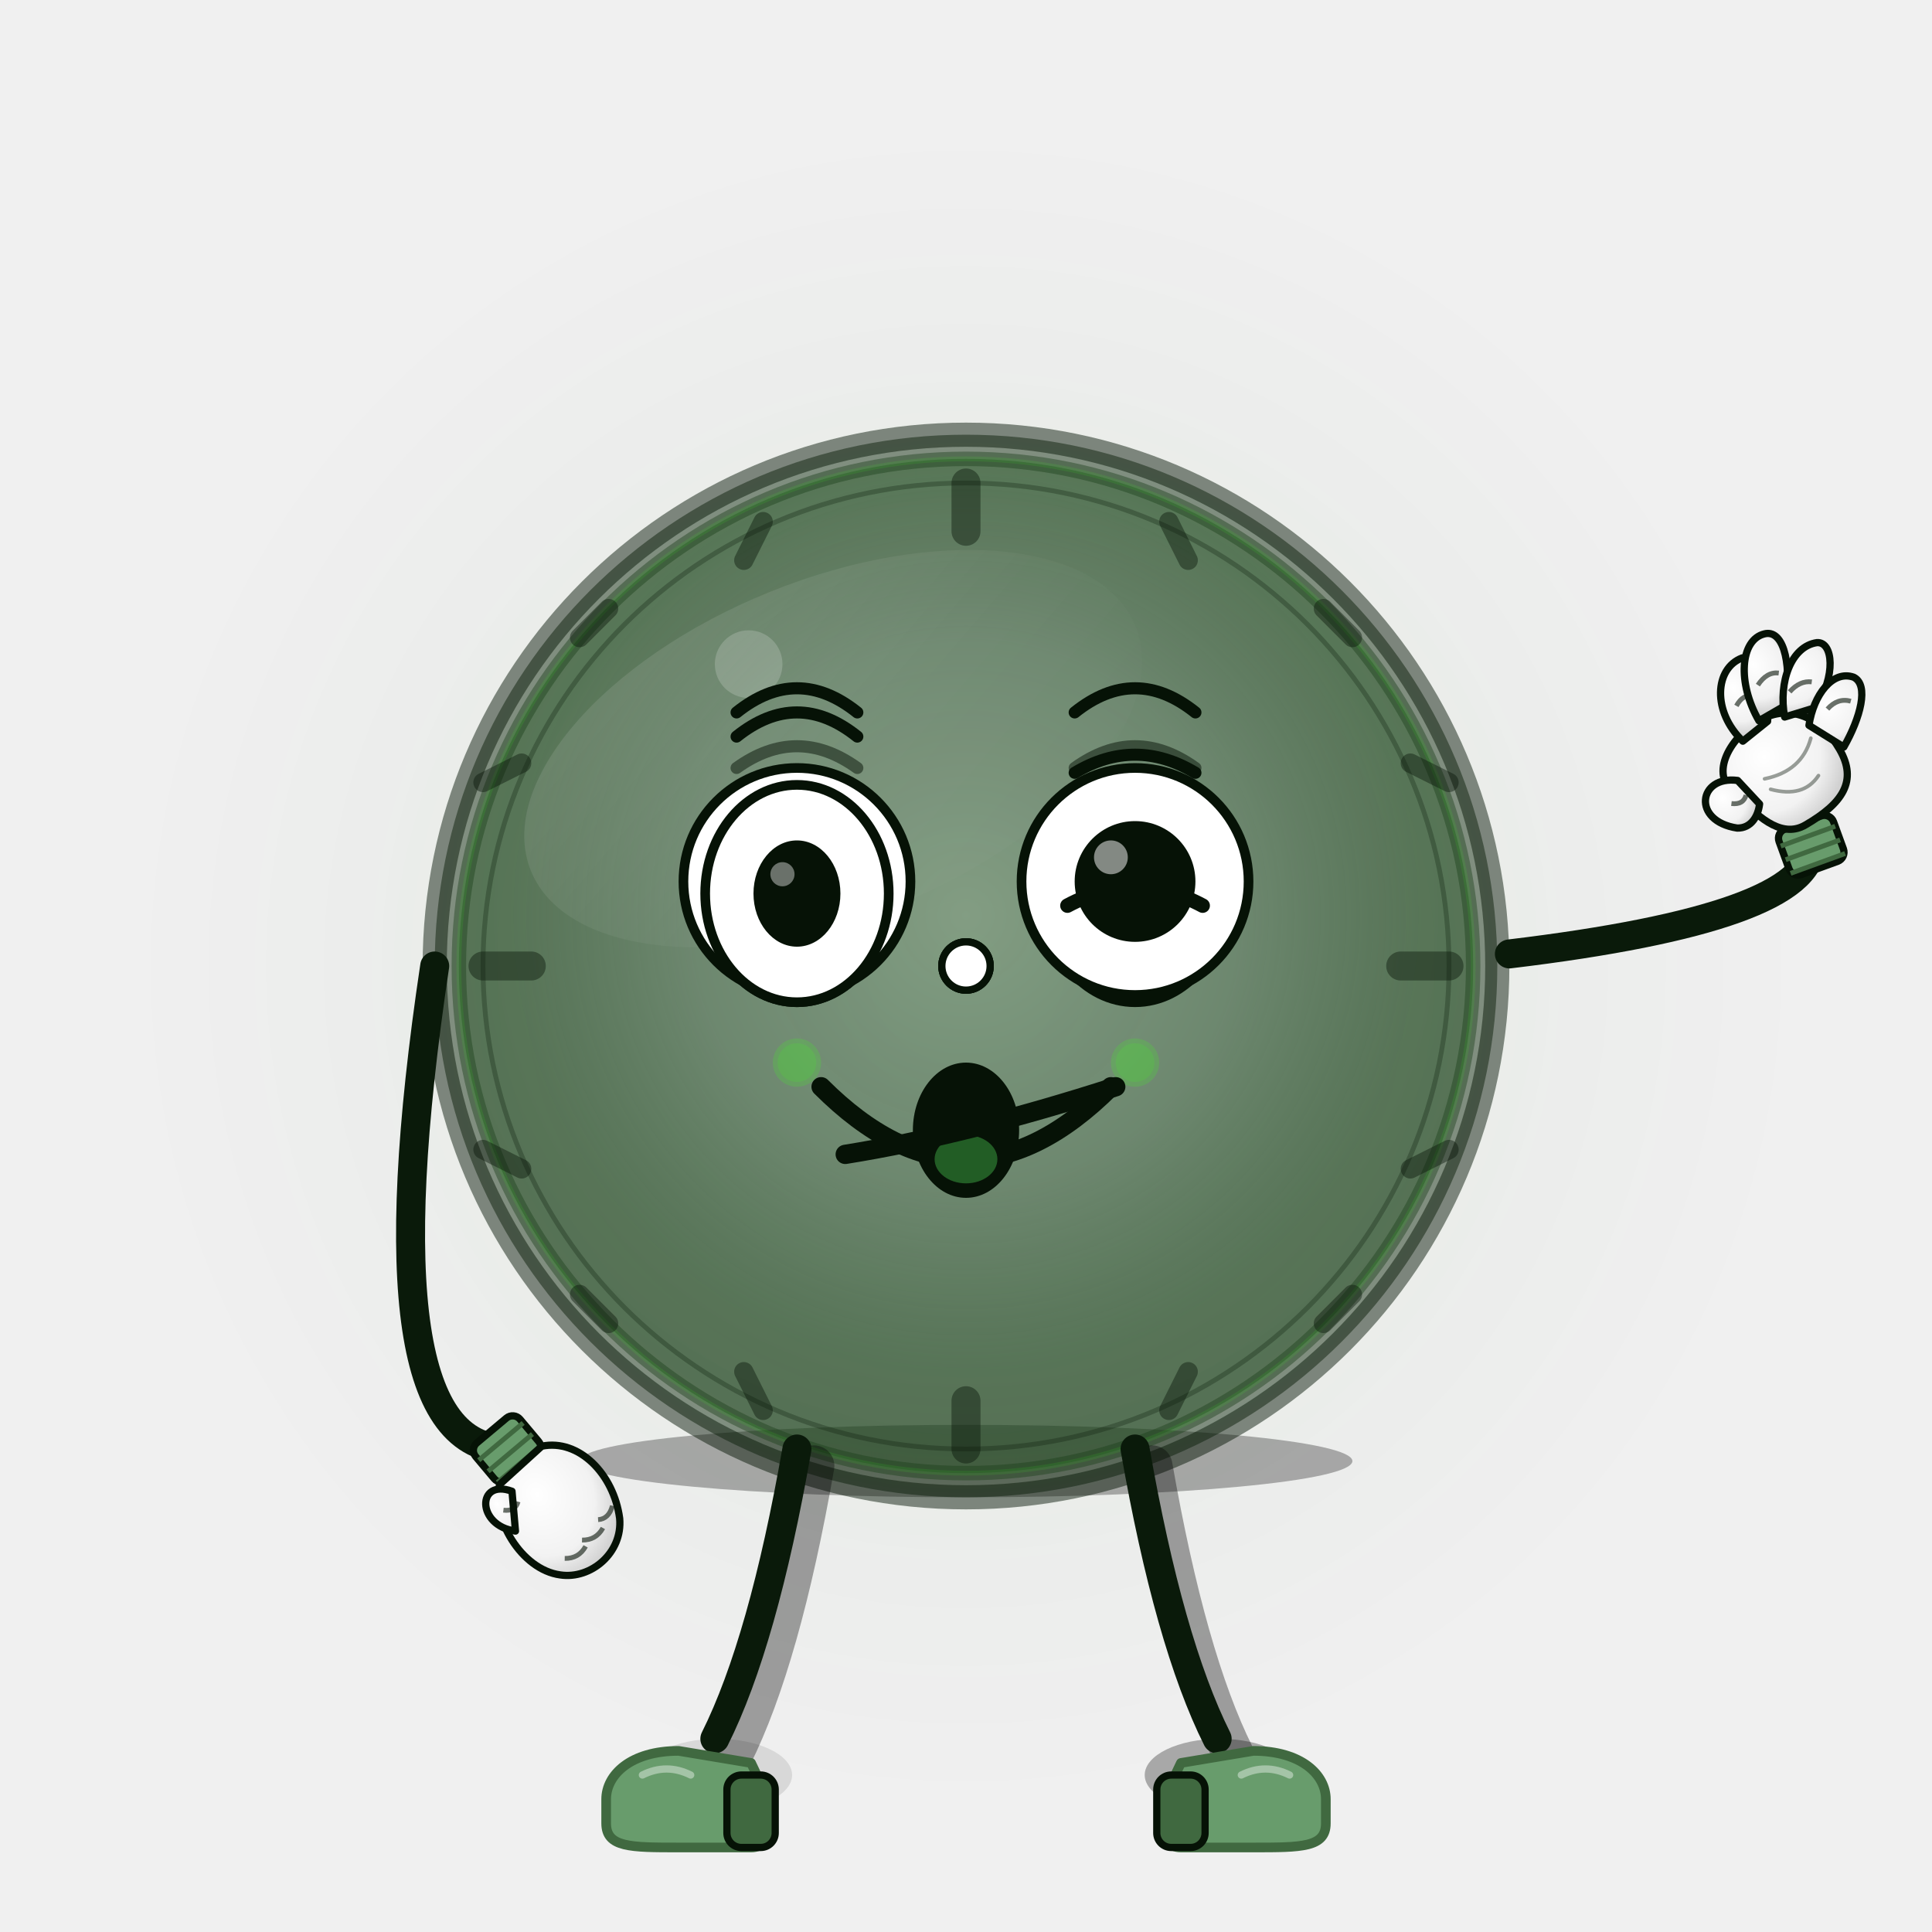
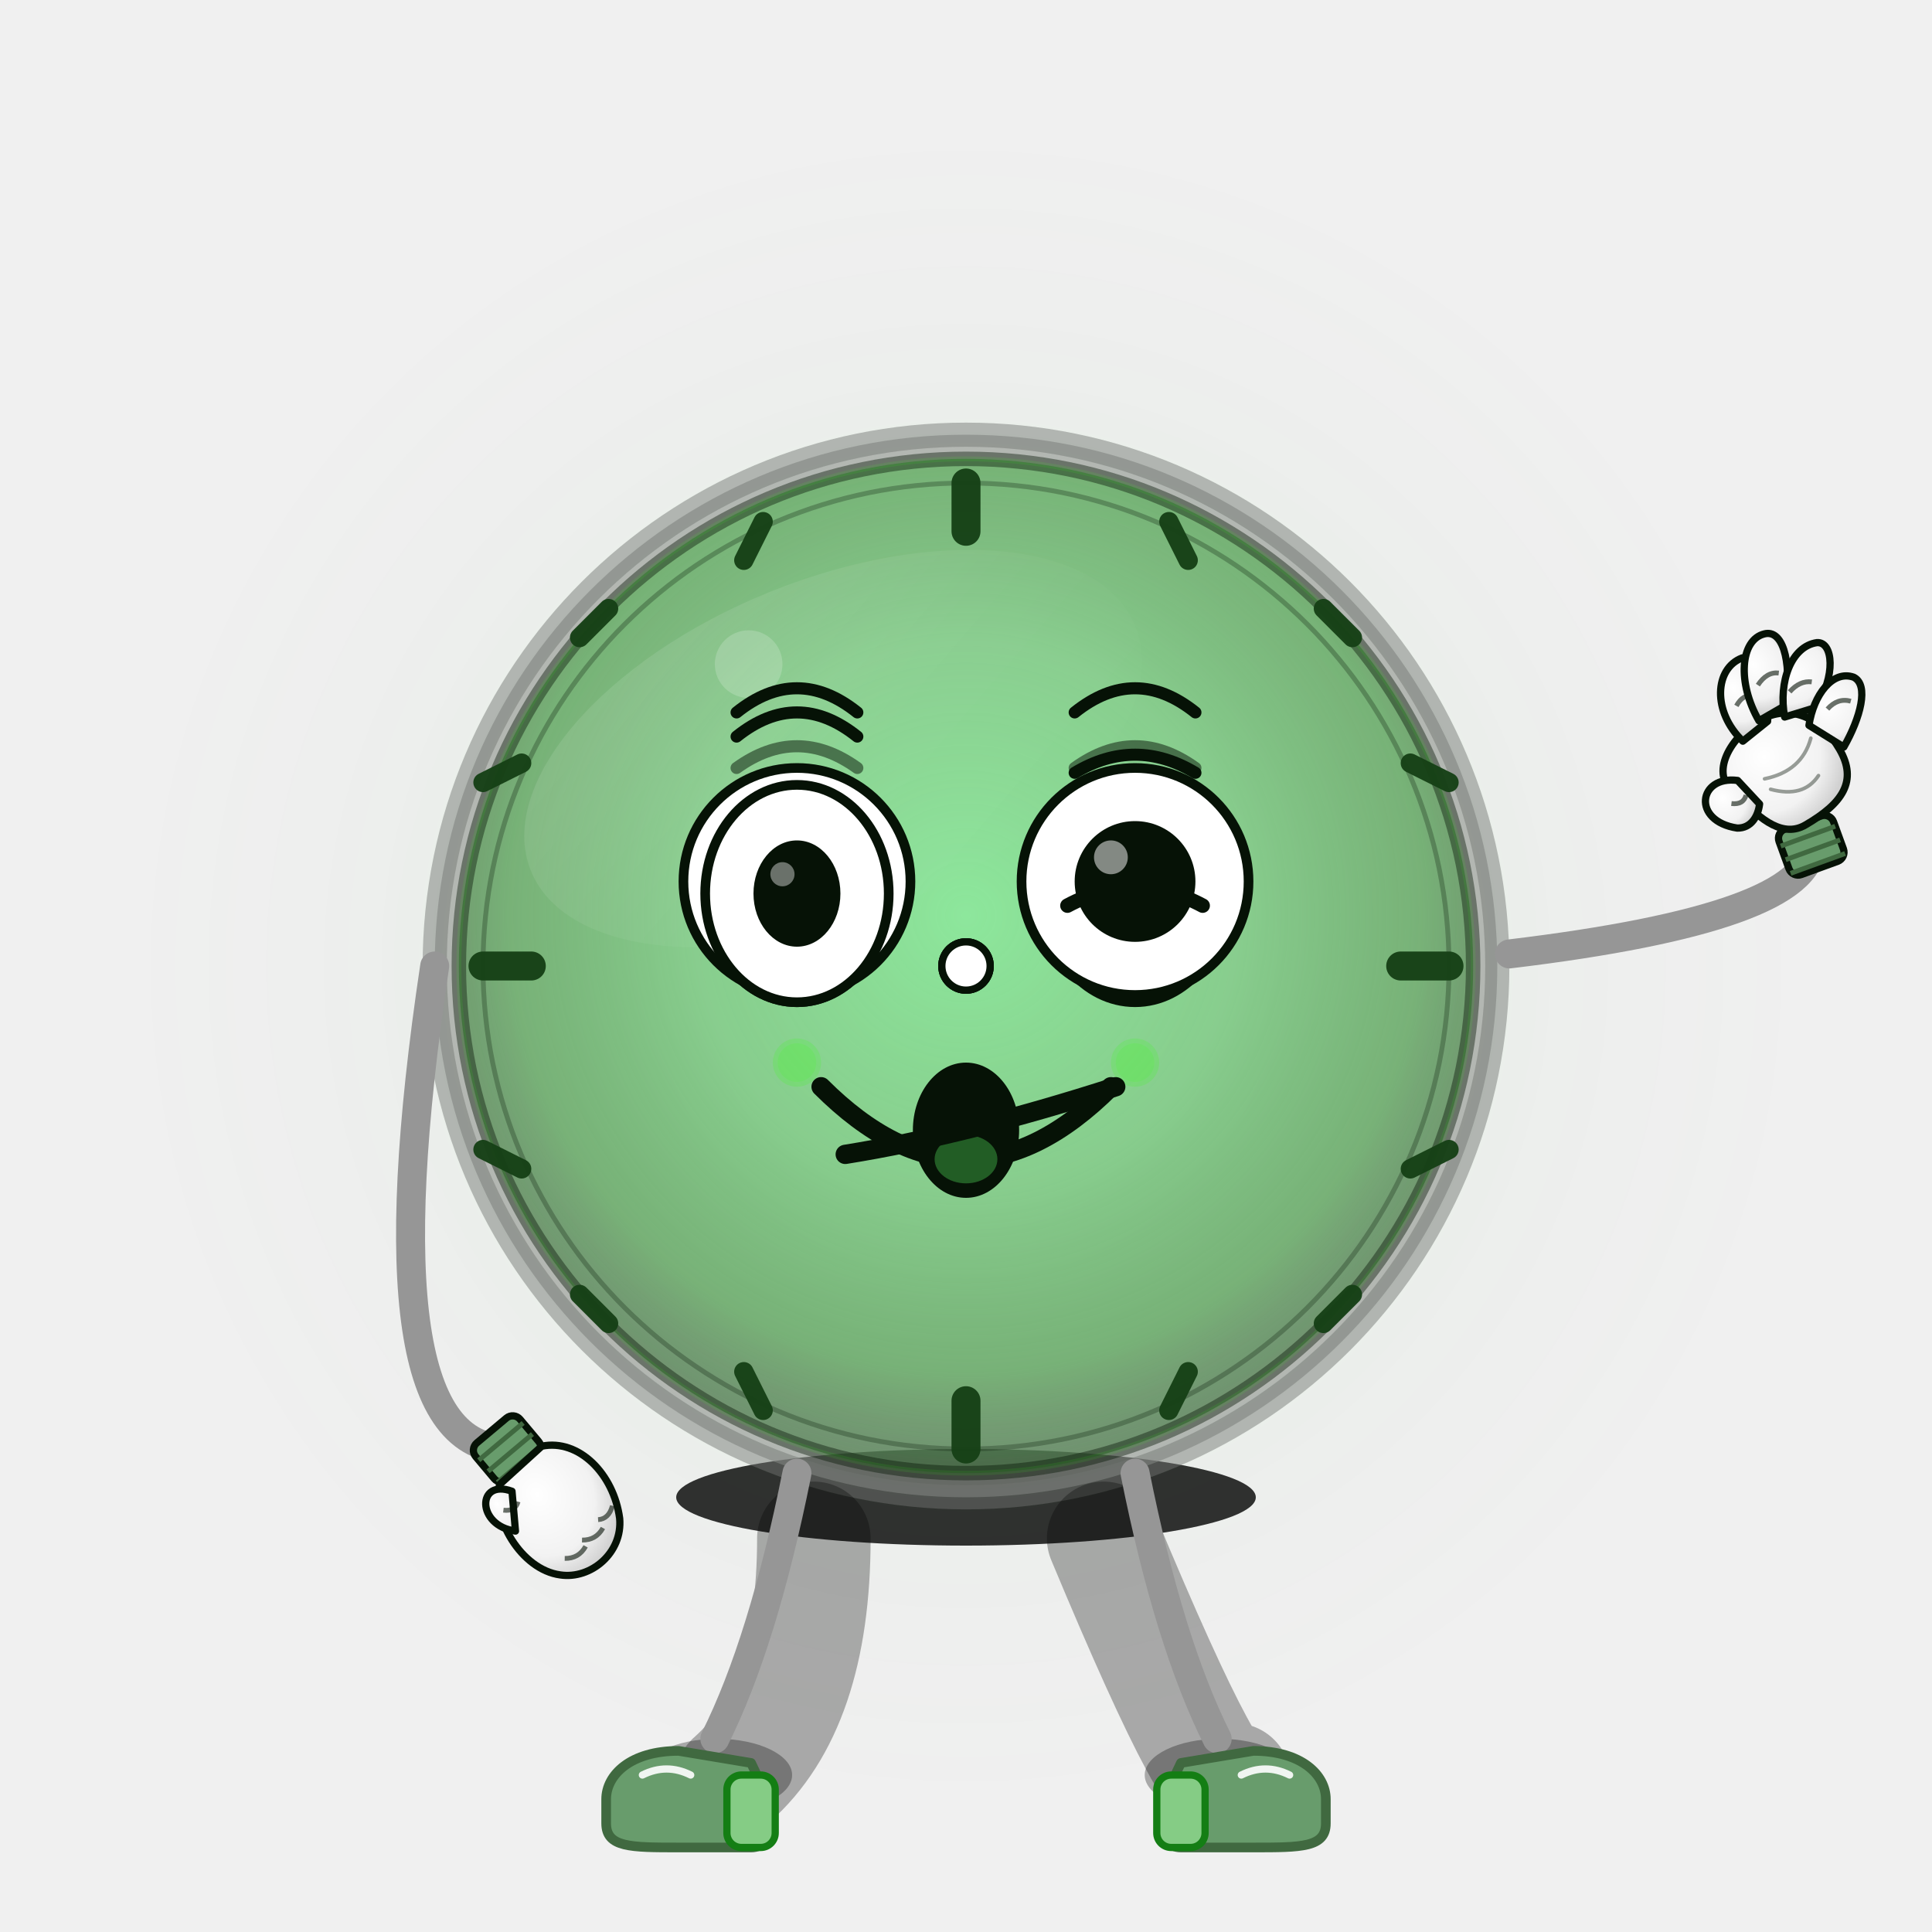
<svg xmlns="http://www.w3.org/2000/svg" viewBox="0 0 800 800" width="100%" height="100%">
  <defs>
    <radialGradient id="ambientGlow" cx="50%" cy="50%" r="50%">
      <stop offset="0%" stop-color="#37ff147a" stop-opacity="0.12" />
-       <stop offset="100%" stop-color="#0a120a71" stop-opacity="0" />
+       <stop offset="100%" stop-color="#49814971" stop-opacity="0" />
    </radialGradient>
    <radialGradient id="faceGradient" cx="50%" cy="45%" r="60%">
-       <stop offset="0%" stop-color="#85a88793" />
-       <stop offset="45%" stop-color="#5f836291" />
-       <stop offset="75%" stop-color="#27582775" />
+       <stop offset="0%" stop-color="#86f098d7" />
+       <stop offset="45%" stop-color="#76d67eb6" />
+       <stop offset="75%" stop-color="#50af509a" />
      <stop offset="100%" stop-color="#1f421f75" />
    </radialGradient>
    <linearGradient id="glossHighlight" x1="0%" y1="0%" x2="100%" y2="100%">
      <stop offset="0%" stop-color="#FFFFFF" stop-opacity="0.25" />
      <stop offset="55%" stop-color="#FFFFFF" stop-opacity="0.05" />
      <stop offset="100%" stop-color="#FFFFFF" stop-opacity="0" />
    </linearGradient>
    <radialGradient id="gloveShading" cx="40%" cy="30%" r="70%">
      <stop offset="0%" stop-color="#FFFFFF" />
      <stop offset="70%" stop-color="#F2F2F2" />
      <stop offset="100%" stop-color="#D1D1D1" />
    </radialGradient>
    <filter id="greenGlow" x="-50%" y="-50%" width="200%" height="200%">
      <feGaussianBlur stdDeviation="8" result="blur1" />
      <feGaussianBlur stdDeviation="15" result="blur2" />
      <feMerge>
        <feMergeNode in="blur2" />
        <feMergeNode in="blur1" />
        <feMergeNode in="SourceGraphic" />
      </feMerge>
    </filter>
  </defs>
  <style>
    /* ---- Body animation ---- */
    @keyframes wave {
      0%, 100% { transform: rotate(0deg); }
      10% { transform: rotate(15deg); }
      20% { transform: rotate(-5deg); }
      30% { transform: rotate(15deg); }
      40% { transform: rotate(-5deg); }
      50% { transform: rotate(15deg); }
      60%, 90% { transform: rotate(0deg); }
    }
    @keyframes float {
      0%, 100% { transform: translateY(0); }
      50% { transform: translateY(-8px); }
    }
    /* ---- Blink (synced to the 16s expression cycle) ---- */
    @keyframes blink {
      0%, 92%, 100% { transform: scaleY(1); }
      95% { transform: scaleY(0.1); }
    }

    /* ---- Expression cycle ---- */
    @keyframes exprHappy {
      0%, 35% { opacity: 1; }
      38%, 100% { opacity: 0; }
    }

    @keyframes exprAmazed {
      0%, 35% { opacity: 0; }
      38%, 63% { opacity: 1; }
      66%, 100% { opacity: 0; }
    }

    @keyframes exprWink {
      0%, 63% { opacity: 0; }
      66%, 97% { opacity: 1; }
      100% { opacity: 0; }
    }

    .waving-arm {
      transform-origin: 600px 400px;
      animation: wave 4s ease-in-out infinite;
    }
    .body-group {
      transform-origin: 400px 400px;
      animation: float 3s ease-in-out infinite;
    }
    .eye-blink {
      animation: blink 8s infinite;
    }
    .expression-happy  { animation: exprHappy  16s infinite; }
    .expression-amazed { animation: exprAmazed 16s infinite; }
    .expression-wink   { animation: exprWink   16s infinite; }
  </style>
  <rect width="800" height="800" fill="#0a120a00" />
  <circle cx="400" cy="400" r="350" fill="url(#ambientGlow)" />
  <g class="platform">
-     <ellipse cx="400" cy="605" rx="160" ry="15" fill="#000000" opacity="0.3" />
+     <ellipse cx="400" cy="620" rx="120" ry="20" fill="#000000" opacity="0.8" />
  </g>
  <g class="body-group">
-     <circle cx="400" cy="400" r="220" fill="#0a1f0a77" stroke="#0612067a" stroke-width="10" />
+     <circle cx="400" cy="400" r="220" fill="#8f8f8f96" stroke="#7474747a" stroke-width="10" />
    <circle cx="400" cy="400" r="210" fill="url(#faceGradient)" />
    <ellipse cx="345" cy="310" rx="135" ry="70" transform="rotate(-22 345 310)" fill="url(#glossHighlight)" opacity="0.55" />
    <circle cx="310" cy="275" r="14" fill="#FFFFFF" opacity="0.18" />
-     <circle cx="400" cy="400" r="210" fill="none" stroke="#1a3d1a6c" stroke-width="6" />
+     <circle cx="400" cy="400" r="210" fill="none" stroke="#0813086c" stroke-width="6" />
    <circle cx="400" cy="400" r="200" fill="none" stroke="#06120670" stroke-width="2" opacity="0.6" />
    <circle cx="400" cy="400" r="210" fill="none" stroke="#37ff1475" stroke-width="2" filter="url(#greenGlow)" opacity="0.25" />
-     <g stroke="#06120669" stroke-width="8" stroke-linecap="round">
+     <g stroke="#164116f6" stroke-width="8" stroke-linecap="round">
      <line x1="400" y1="200" x2="400" y2="220" stroke-width="12" />
      <line x1="580" y1="400" x2="600" y2="400" stroke-width="12" />
      <line x1="400" y1="580" x2="400" y2="600" stroke-width="12" />
      <line x1="200" y1="400" x2="220" y2="400" stroke-width="12" />
      <line x1="484" y1="216" x2="492" y2="232" />
      <line x1="548" y1="252" x2="560" y2="264" />
      <line x1="584" y1="316" x2="600" y2="324" />
      <line x1="584" y1="484" x2="600" y2="476" />
      <line x1="548" y1="548" x2="560" y2="536" />
      <line x1="484" y1="584" x2="492" y2="568" />
      <line x1="316" y1="584" x2="308" y2="568" />
      <line x1="252" y1="548" x2="240" y2="536" />
      <line x1="216" y1="484" x2="200" y2="476" />
      <line x1="216" y1="316" x2="200" y2="324" />
      <line x1="252" y1="252" x2="240" y2="264" />
      <line x1="316" y1="216" x2="308" y2="232" />
    </g>
    <g class="expression-happy">
      <path d="M 305 318 Q 330 300 355 318" fill="none" stroke="#0612067e" stroke-width="5" stroke-linecap="round" />
      <path d="M 445 318 Q 470 300 495 318" fill="none" stroke="#06120680" stroke-width="5" stroke-linecap="round" />
      <ellipse cx="330" cy="370" rx="38" ry="45" fill="#FFFFFF" stroke="#061206" stroke-width="4" />
      <ellipse cx="470" cy="370" rx="38" ry="45" fill="#FFFFFF" stroke="#061206" stroke-width="4" />
      <g class="eye-blink" style="transform-origin: 330px 370px;">
        <g class="eye-tracking-pupil">
          <ellipse cx="330" cy="370" rx="18" ry="22" fill="#061206" />
          <circle cx="324" cy="362" r="5" fill="#FFFFFF" opacity="0.4" />
        </g>
      </g>
      <g class="eye-blink" style="transform-origin: 470px 370px;">
        <g class="eye-tracking-pupil">
          <ellipse cx="470" cy="370" rx="18" ry="22" fill="#061206" />
          <circle cx="464" cy="362" r="5" fill="#FFFFFF" opacity="0.4" />
        </g>
      </g>
      <path d="M 305 338 L 315 328 M 330 333 L 330 320 M 355 338 L 345 328" stroke="#061206" stroke-width="3" stroke-linecap="round" fill="none" />
      <path d="M 445 338 L 455 328 M 470 333 L 470 320 M 495 338 L 485 328" stroke="#061206" stroke-width="3" stroke-linecap="round" fill="none" />
      <circle cx="330" cy="440" r="8" fill="#39FF14" opacity="0.14" />
      <circle cx="470" cy="440" r="8" fill="#39FF14" opacity="0.14" />
      <path d="M 340 450 Q 400 510 460 450" fill="none" stroke="#061206" stroke-width="8" stroke-linecap="round" />
      <circle cx="400" cy="400" r="10" fill="#FFFFFF" stroke="#061206" stroke-width="3" />
    </g>
    <g class="expression-amazed">
      <path d="M 305 295 Q 330 275 355 295" fill="none" stroke="#061206" stroke-width="5" stroke-linecap="round" />
      <path d="M 445 295 Q 470 275 495 295" fill="none" stroke="#061206" stroke-width="5" stroke-linecap="round" />
      <circle cx="330" cy="365" r="47" fill="#FFFFFF" stroke="#061206" stroke-width="4" />
      <circle cx="470" cy="365" r="47" fill="#FFFFFF" stroke="#061206" stroke-width="4" />
      <g class="eye-tracking-pupil">
        <circle cx="330" cy="365" r="25" fill="#061206" />
        <circle cx="320" cy="355" r="7" fill="#FFFFFF" opacity="0.5" />
      </g>
      <g class="eye-tracking-pupil">
        <circle cx="470" cy="365" r="25" fill="#061206" />
        <circle cx="460" cy="355" r="7" fill="#FFFFFF" opacity="0.5" />
      </g>
      <ellipse cx="400" cy="468" rx="22" ry="28" fill="#061206" />
      <ellipse cx="400" cy="480" rx="13" ry="10" fill="#2E7D32" opacity="0.7" />
      <circle cx="400" cy="400" r="10" fill="#FFFFFF" stroke="#061206" stroke-width="3" />
    </g>
    <g class="expression-wink">
      <path d="M 305 305 Q 330 285 355 305" fill="none" stroke="#061206" stroke-width="5" stroke-linecap="round" />
      <path d="M 445 320 Q 470 305 495 320" fill="none" stroke="#061206" stroke-width="5" stroke-linecap="round" />
      <ellipse cx="330" cy="370" rx="38" ry="45" fill="#FFFFFF" stroke="#061206" stroke-width="4" />
      <g class="eye-tracking-pupil">
        <ellipse cx="330" cy="370" rx="18" ry="22" fill="#061206" />
        <circle cx="324" cy="362" r="5" fill="#FFFFFF" opacity="0.4" />
      </g>
      <path d="M 442 375 Q 470 360 498 375" fill="none" stroke="#061206" stroke-width="6" stroke-linecap="round" />
      <circle cx="330" cy="440" r="10" fill="#39FF14" opacity="0.18" />
      <circle cx="470" cy="440" r="10" fill="#39FF14" opacity="0.18" />
      <path d="M 350 478 Q 400 470 462 450" fill="none" stroke="#061206" stroke-width="8" stroke-linecap="round" />
      <circle cx="400" cy="400" r="10" fill="#FFFFFF" stroke="#061206" stroke-width="3" />
    </g>
    <g>
-       <path d="M 180 400 Q 150 600 210 600" fill="none" stroke="#0A1A0A" stroke-width="12" stroke-linecap="round" />
+       <path d="M 180 400 Q 150 600 210 600" fill="none" stroke="#969696" stroke-width="12" stroke-linecap="round" />
      <g transform="translate(210, 600) rotate(-40)">
        <rect x="-12" y="-10" width="24" height="20" rx="4" fill="#689c6c" stroke="#061206" stroke-width="3" />
        <line x1="-12" y1="-4" x2="12" y2="-4" stroke="#406940" stroke-width="2" />
        <line x1="-12" y1="2" x2="12" y2="2" stroke="#406940" stroke-width="2" />
        <line x1="-12" y1="8" x2="12" y2="8" stroke="#406940" stroke-width="2" />
      </g>
      <g transform="translate(225, 610) rotate(-30)">
        <path d="M -18 -5 C -28 5, -28 30, -15 40 C -5 48, 12 45, 18 32 C 25 15, 20 -5, 5 -10 Z" fill="url(#gloveShading)" stroke="#061206" stroke-width="3" stroke-linejoin="round" />
        <path d="M -15 0 C -25 -12, -35 5, -22 15 Z" fill="url(#gloveShading)" stroke="#061206" stroke-width="3" stroke-linejoin="round" />
        <path d="M -22 5 Q -18 8 -15 5" fill="none" stroke="#061206" stroke-width="2" opacity="0.6" />
        <path d="M -10 35 Q -5 38 0 35" fill="none" stroke="#061206" stroke-width="2" opacity="0.6" />
        <path d="M 0 32 Q 5 35 10 32" fill="none" stroke="#061206" stroke-width="2" opacity="0.6" />
        <path d="M 10 28 Q 14 30 18 26" fill="none" stroke="#061206" stroke-width="2" opacity="0.6" />
      </g>
    </g>
    <g class="waving-arm">
-       <path d="M 625 395 Q 750 380 750 350" fill="none" stroke="#0A1A0A" stroke-width="12" stroke-linecap="round" />
+       <path d="M 625 395 Q 750 380 750 350" fill="none" stroke="#969696" stroke-width="12" stroke-linecap="round" />
      <g transform="translate(750, 350) rotate(-20)">
        <rect x="-12" y="-10" width="24" height="20" rx="4" fill="#689c6c" stroke="#061206" stroke-width="3" />
        <line x1="-12" y1="-4" x2="12" y2="-4" stroke="#406940" stroke-width="2" />
        <line x1="-12" y1="2" x2="12" y2="2" stroke="#406940" stroke-width="2" />
        <line x1="-12" y1="8" x2="12" y2="8" stroke="#406940" stroke-width="2" />
      </g>
      <g transform="translate(735, 320) rotate(-30)">
        <path d="M -18 0 C -25 -12, -10 -22, 5 -22 C 20 -22, 28 -10, 28 5 C 28 20, 18 25, 0 25 C -10 25, -15 15, -18 0 Z" fill="url(#gloveShading)" stroke="#061206" stroke-width="3" stroke-linejoin="round" />
        <path d="M -15 -5 C -28 -15, -40 0, -25 12 C -20 15, -15 12, -12 8 Z" fill="url(#gloveShading)" stroke="#061206" stroke-width="3" stroke-linejoin="round" />
        <path d="M -22 2 Q -18 5 -15 2" fill="none" stroke="#061206" stroke-width="2" opacity="0.6" />
        <path d="M -5 -18 C -10 -35, 0 -50, 12 -48 C 18 -46, 18 -35, 8 -20 Z" fill="url(#gloveShading)" stroke="#061206" stroke-width="3" stroke-linejoin="round" />
        <path d="M 0 -32 Q 5 -35 8 -32" fill="none" stroke="#061206" stroke-width="2" opacity="0.6" />
        <path d="M 5 -22 C 5 -40, 15 -55, 25 -52 C 32 -50, 30 -38, 18 -22 Z" fill="url(#gloveShading)" stroke="#061206" stroke-width="3" stroke-linejoin="round" />
        <path d="M 12 -35 Q 18 -38 22 -35" fill="none" stroke="#061206" stroke-width="2" opacity="0.6" />
        <path d="M 15 -18 C 20 -32, 32 -42, 42 -38 C 48 -35, 42 -22, 28 -15 Z" fill="url(#gloveShading)" stroke="#061206" stroke-width="3" stroke-linejoin="round" />
        <path d="M 22 -26 Q 28 -28 32 -25" fill="none" stroke="#061206" stroke-width="2" opacity="0.6" />
        <path d="M 22 -10 C 30 -20, 42 -25, 48 -18 C 52 -12, 42 -2, 30 5 Z" fill="url(#gloveShading)" stroke="#061206" stroke-width="3" stroke-linejoin="round" />
        <path d="M 32 -12 Q 38 -14 42 -10" fill="none" stroke="#061206" stroke-width="2" opacity="0.6" />
        <path d="M -5 0 Q 10 5 20 -5" fill="none" stroke="#061206" stroke-width="1.5" opacity="0.4" stroke-linecap="round" />
        <path d="M -5 5 Q 5 15 15 10" fill="none" stroke="#061206" stroke-width="1.5" opacity="0.4" stroke-linecap="round" />
      </g>
    </g>
    <g class="left-leg">
-       <path d="M 330 600 Q 316 680 296 720" fill="none" stroke="#000000" stroke-width="17" stroke-linecap="round" opacity="0.35" transform="translate(7 7)" />
-       <ellipse cx="297" cy="735" rx="31" ry="15" fill="#000000" opacity="0.1" />
-       <path d="M 330 600 Q 316 680 296 720" fill="none" stroke="#0A1A0A" stroke-width="12" stroke-linecap="round" />
+       <path d="M 330 630 Q 330 700 296 730" fill="none" stroke="#000000" stroke-width="47" stroke-linecap="round" opacity="0.3" transform="translate(7 7)" />
+       <ellipse cx="297" cy="735" rx="31" ry="15" fill="#000000" opacity="0.3" />
+       <path d="M 330 610 Q 316 680 296 720" fill="none" stroke="#969696" stroke-width="12" stroke-linecap="round" />
      <g transform="translate(296, 720)">
        <path d="M -15 5 C -35 5, -45 15, -45 25 L -45 35 C -45 45, -35 45, -15 45 L 15 45 C 25 45, 25 30, 15 10 Z" fill="#689c6c" stroke="#406940" stroke-width="4" stroke-linejoin="round" />
-         <rect x="5" y="15" width="20" height="30" rx="6" fill="#406940" stroke="#061206" stroke-width="3" />
-         <path d="M -30 15 Q -20 10 -10 15" fill="none" stroke="#FFFFFF" stroke-width="3" stroke-linecap="round" opacity="0.4" />
+         <rect x="5" y="15" width="20" height="30" rx="6" fill="#85cc85" stroke="#147e14" stroke-width="3" />
+         <path d="M -30 15 Q -20 10 -10 15" fill="none" stroke="#FFFFFF" stroke-width="3" stroke-linecap="round" opacity="0.9" />
      </g>
    </g>
    <g class="right-leg">
-       <path d="M 470 600 Q 484 680 504 720" fill="none" stroke="#000000" stroke-width="17" stroke-linecap="round" opacity="0.35" transform="translate(7 7)" />
+       <path d="M 450 630 Q 500 750 504 730" fill="none" stroke="#000000" stroke-width="47" stroke-linecap="round" opacity="0.3" transform="translate(7 7)" />
      <ellipse cx="505" cy="735" rx="31" ry="15" fill="#000000" opacity="0.3" />
-       <path d="M 470 600 Q 484 680 504 720" fill="none" stroke="#0A1A0A" stroke-width="12" stroke-linecap="round" />
+       <path d="M 470 610 Q 484 680 504 720" fill="none" stroke="#969696" stroke-width="12" stroke-linecap="round" />
      <g transform="translate(504, 720)">
        <path d="M 15 5 C 35 5, 45 15, 45 25 L 45 35 C 45 45, 35 45, 15 45 L -15 45 C -25 45, -25 30, -15 10 Z" fill="#689c6c" stroke="#406940" stroke-width="4" stroke-linejoin="round" />
-         <rect x="-25" y="15" width="20" height="30" rx="6" fill="#406940" stroke="#061206" stroke-width="3" />
-         <path d="M 30 15 Q 20 10 10 15" fill="none" stroke="#FFFFFF" stroke-width="3" stroke-linecap="round" opacity="0.4" />
+         <rect x="-25" y="15" width="20" height="30" rx="6" fill="#85cc85" stroke="#147e14" stroke-width="3" />
+         <path d="M 30 15 Q 20 10 10 15" fill="none" stroke="#FFFFFF" stroke-width="3" stroke-linecap="round" opacity="0.9" />
      </g>
    </g>
  </g>
</svg>
